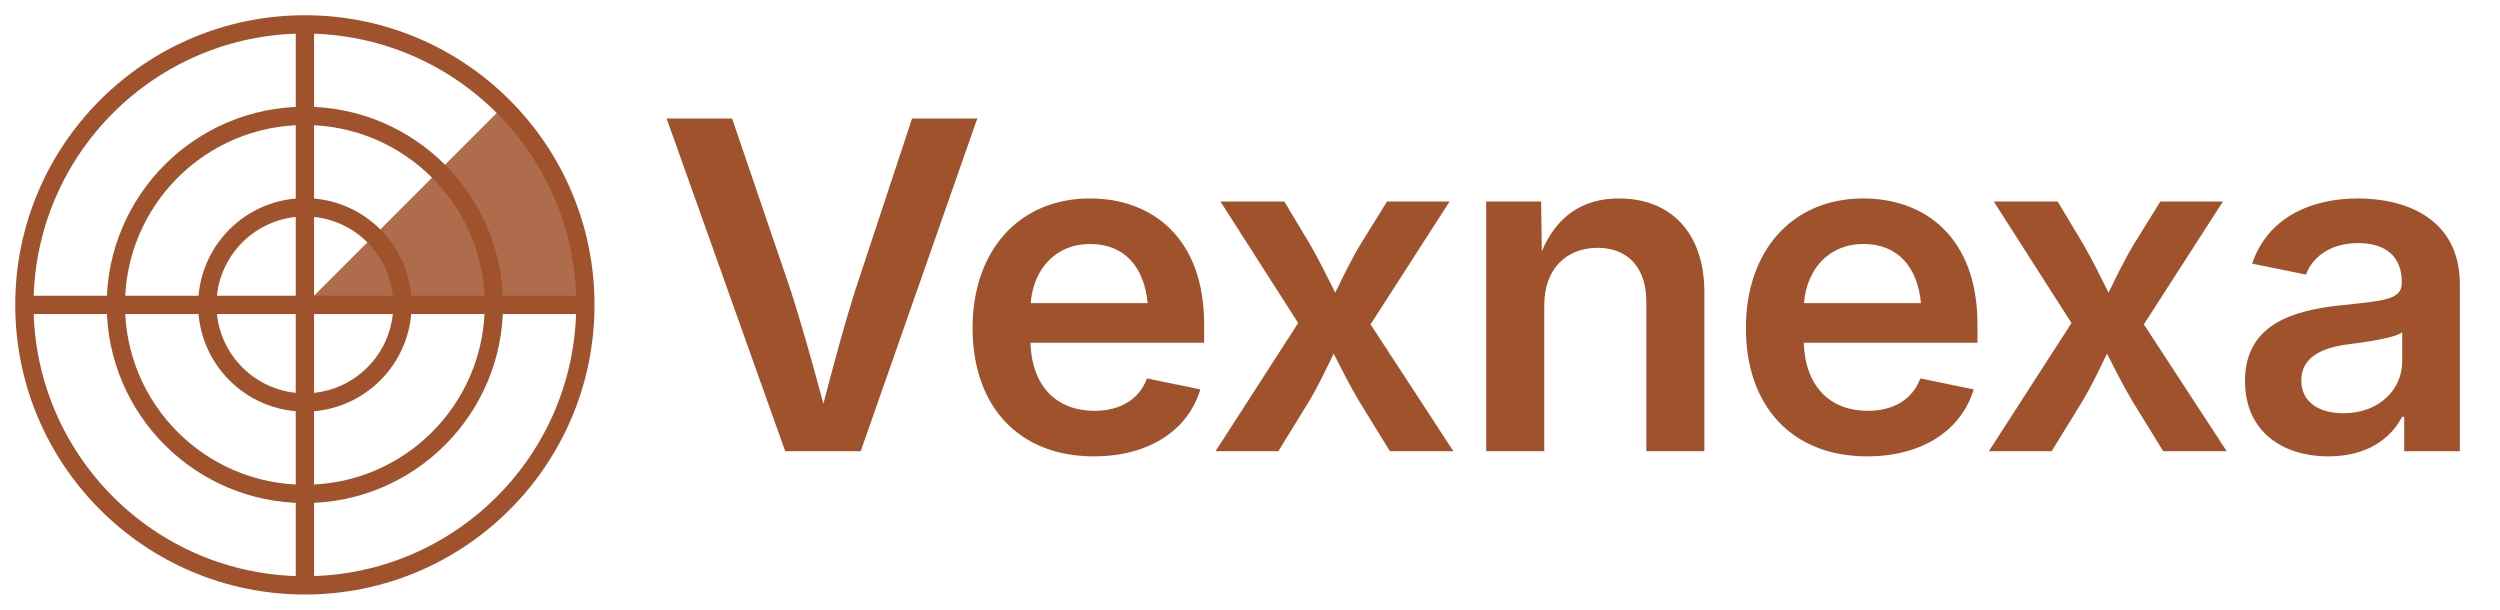
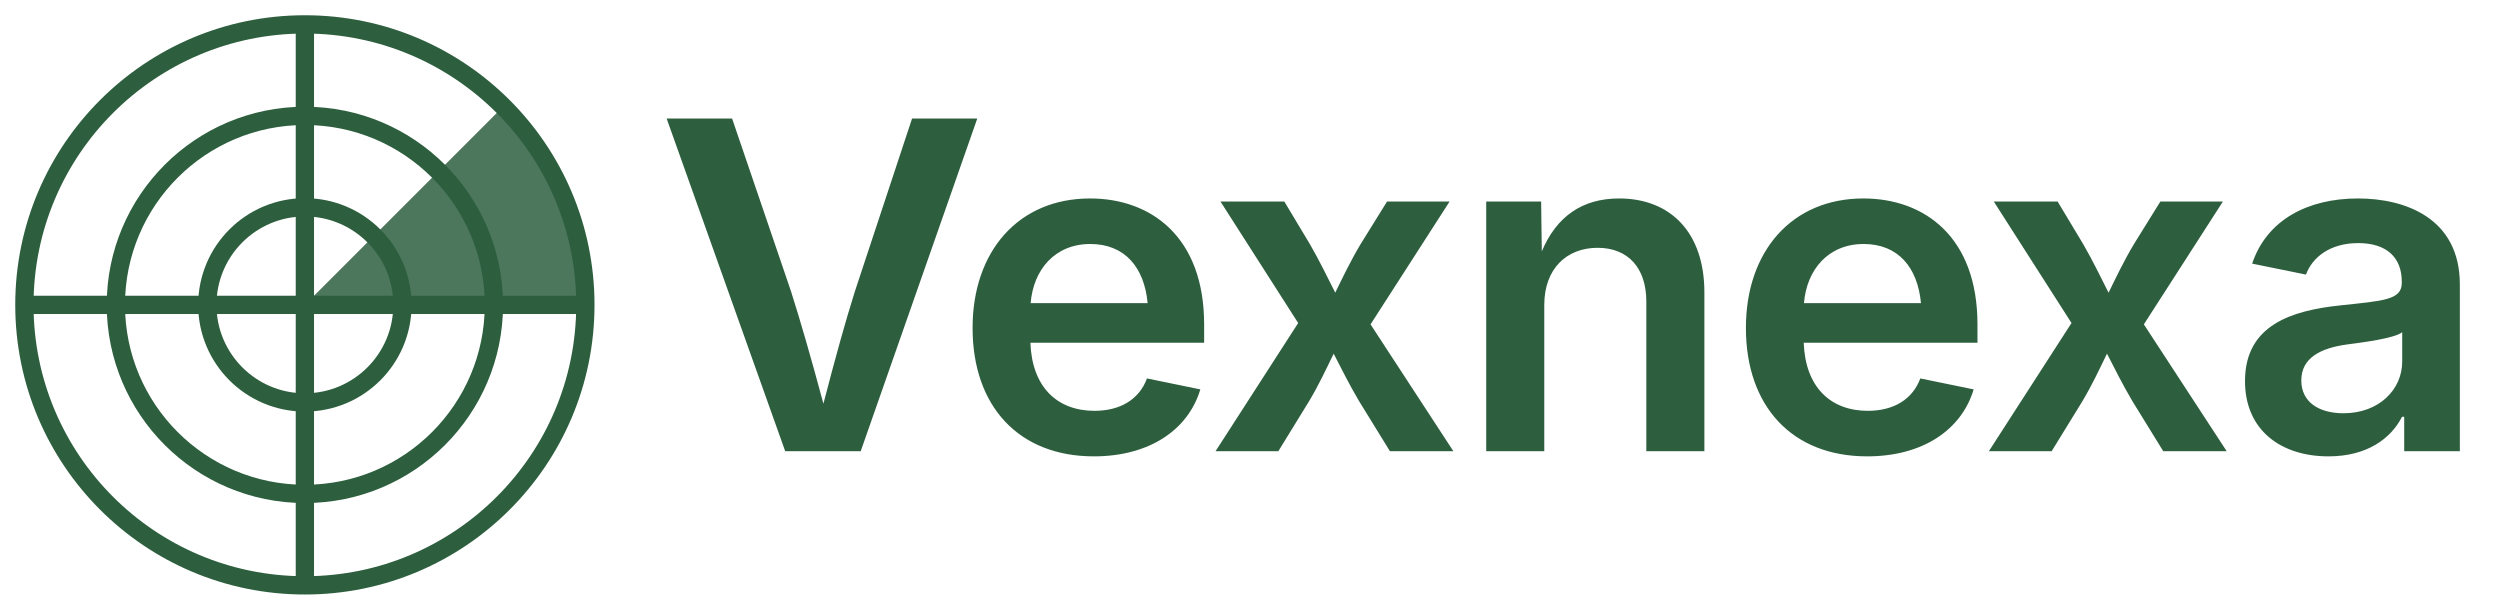
<svg xmlns="http://www.w3.org/2000/svg" viewBox="0 0 820 200" width="820" height="200">
-   <g transform="translate(100,100)" fill="none" stroke="#A0522D" stroke-width="6">
+   <g transform="translate(100,100)" fill="none" stroke="#2D5F3F" stroke-width="6">
    <circle cx="0" cy="0" r="92" />
    <circle cx="0" cy="0" r="62" />
    <circle cx="0" cy="0" r="32" />
    <line x1="0" y1="-92" x2="0" y2="92" />
    <line x1="-92" y1="0" x2="92" y2="0" />
  </g>
-   <path d="M 100,100 L 165,35 A 92,92 0 0,1 192,100 Z" fill="#A0522D" opacity="0.85" />
-   <text x="215" y="148" font-family="Inter, -apple-system, BlinkMacSystemFont, 'Segoe UI', Roboto, Helvetica, Arial, sans-serif" font-weight="600" font-size="150" fill="#A0522D" letter-spacing="-3">Vexnexa</text>
+   <path d="M 100,100 L 165,35 A 92,92 0 0,1 192,100 Z" fill="#2D5F3F" opacity="0.85" />
+   <text x="215" y="148" font-family="Inter, -apple-system, BlinkMacSystemFont, 'Segoe UI', Roboto, Helvetica, Arial, sans-serif" font-weight="600" font-size="150" fill="#2D5F3F" letter-spacing="-3">Vexnexa</text>
</svg>
